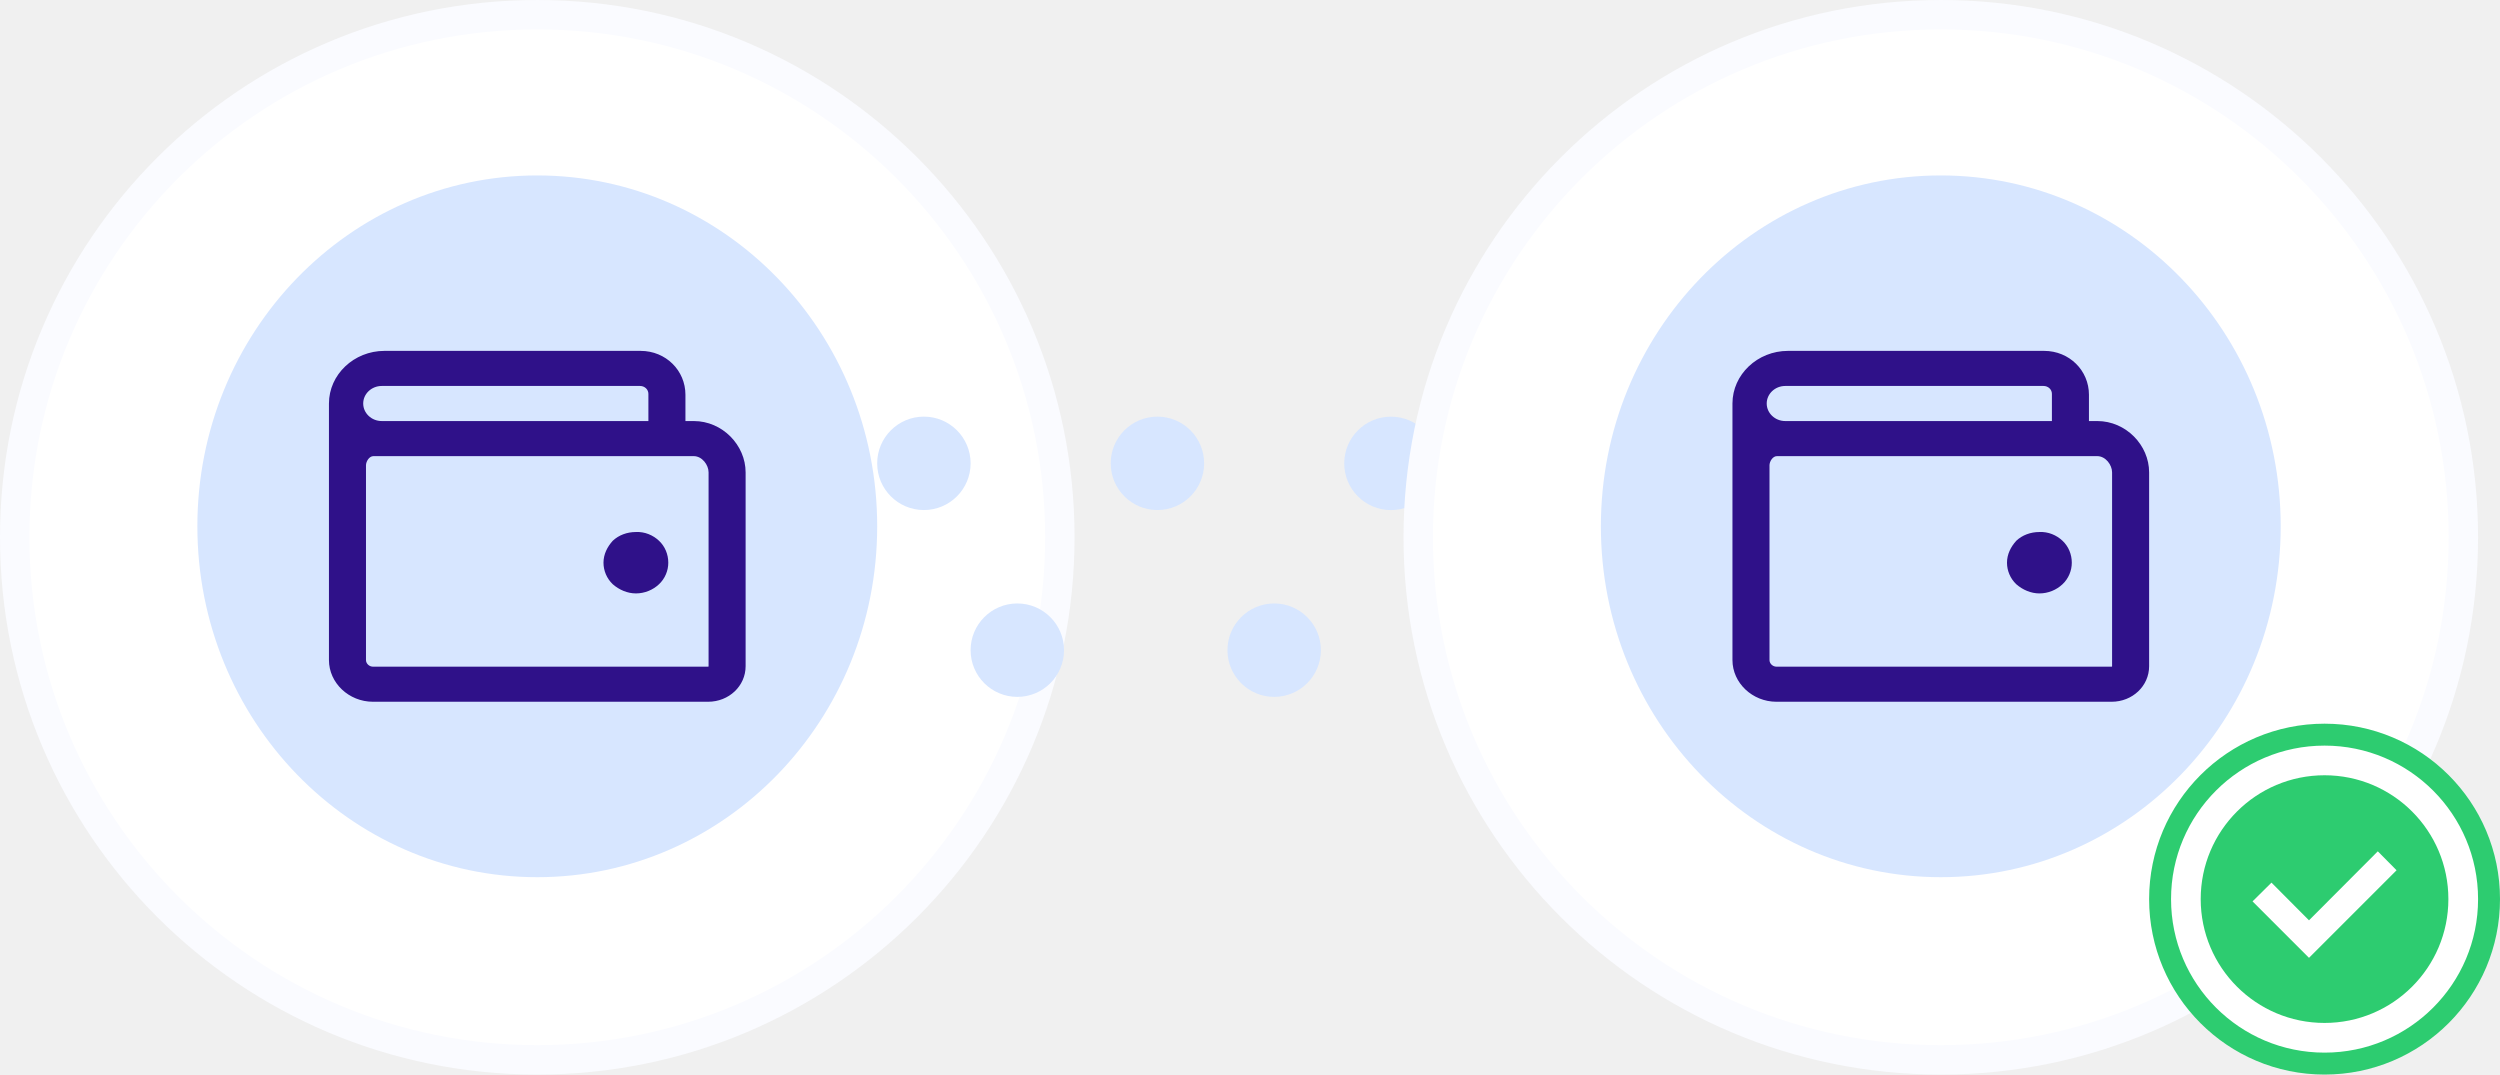
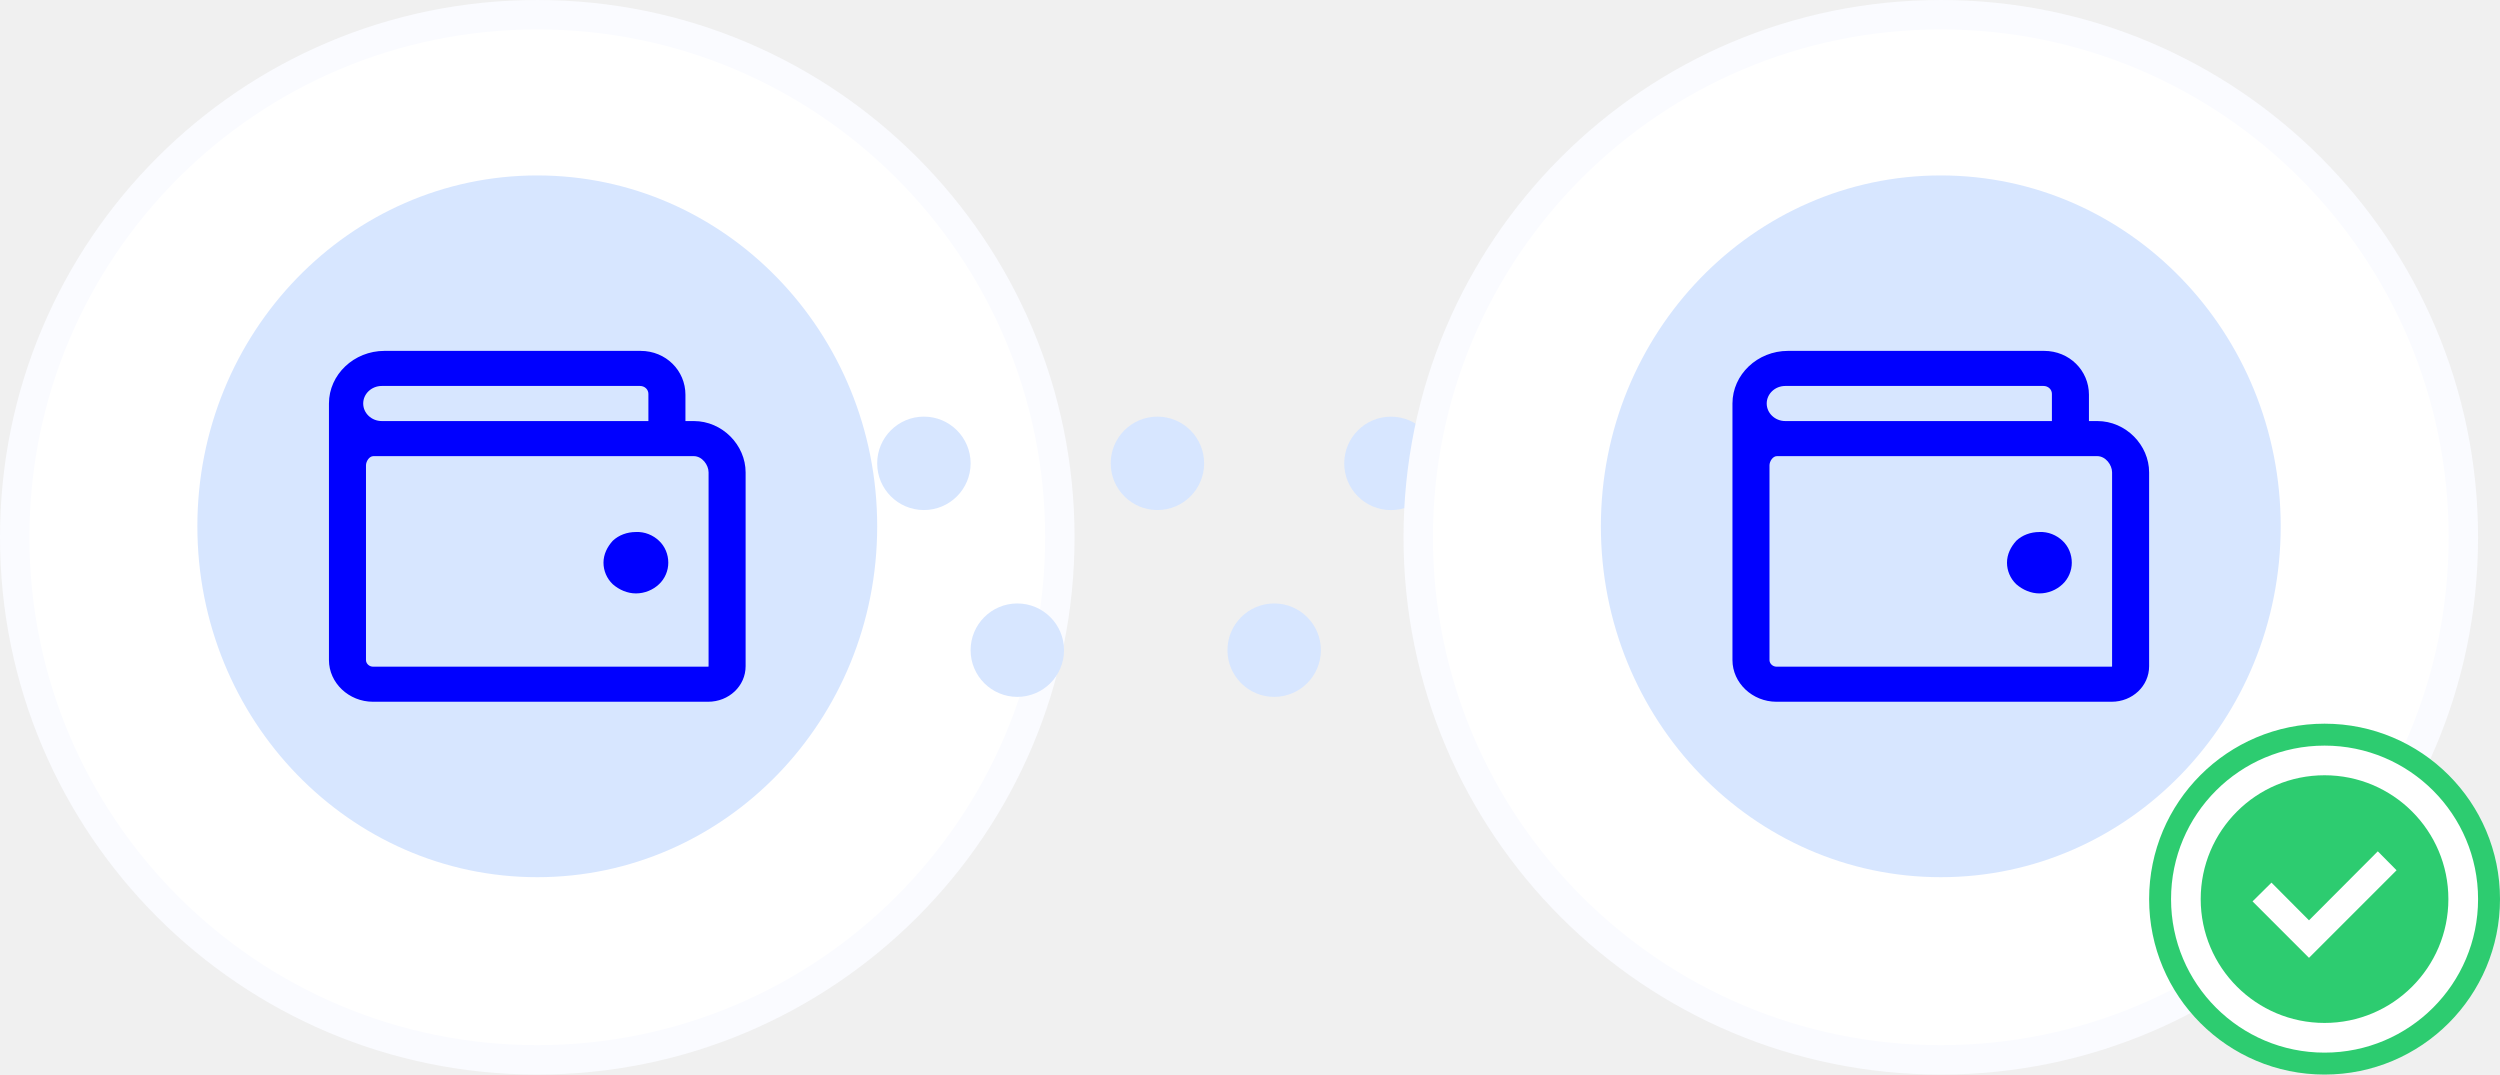
<svg xmlns="http://www.w3.org/2000/svg" width="114" height="49" viewBox="0 0 114 49" fill="none">
  <circle cx="24.5" cy="24.5" r="23.829" fill="white" stroke="#FAFBFF" stroke-width="1.341" />
  <circle r="2.13" transform="matrix(1 0 0 -1 46.3895 29.6477)" fill="#D7E6FF" />
  <circle r="2.13" transform="matrix(1 0 0 -1 58.1023 29.6477)" fill="#D7E6FF" />
  <circle r="2.13" transform="matrix(1 0 0 -1 69.8155 29.6477)" fill="#D7E6FF" />
  <circle r="2.13" transform="matrix(1 0 0 -1 42.1297 21.1281)" fill="#D7E6FF" />
  <circle r="2.13" transform="matrix(1 0 0 -1 52.7784 21.1281)" fill="#D7E6FF" />
  <circle r="2.13" transform="matrix(1 0 0 -1 63.4271 21.1301)" fill="#D7E6FF" />
  <circle r="2.13" transform="matrix(1 0 0 -1 74.075 21.1281)" fill="#D7E6FF" />
  <ellipse cx="24.5" cy="24" rx="15.5" ry="16" fill="#D7E6FF" />
-   <path d="M30.052 24.66C30.327 24.92 30.474 25.28 30.474 25.66C30.474 26.02 30.327 26.38 30.052 26.64C29.778 26.9 29.398 27.06 28.997 27.06C28.617 27.06 28.237 26.9 27.941 26.64C27.667 26.38 27.519 26.02 27.519 25.66C27.519 25.28 27.688 24.94 27.941 24.66C28.216 24.4 28.596 24.26 28.997 24.26C29.398 24.24 29.778 24.4 30.052 24.66V24.66ZM34 21.54V30.38C34 31.28 33.24 32 32.29 32H17.006C15.908 32 15 31.14 15 30.1V18.4C15 17.08 16.14 16 17.533 16H29.208C30.369 16 31.256 16.9 31.256 18V19.2H31.636C32.944 19.2 34 20.3 34 21.54ZM16.562 18.4C16.562 18.84 16.942 19.2 17.407 19.2H29.567V17.96C29.567 17.76 29.398 17.6 29.187 17.6H17.407C16.942 17.6 16.562 17.96 16.562 18.4V18.4ZM32.311 21.54C32.311 21.2 32.016 20.8 31.636 20.8H17.027C16.837 20.8 16.689 21.04 16.689 21.22V30.1C16.689 30.26 16.837 30.4 17.006 30.4H32.29C32.311 30.4 32.311 30.38 32.311 30.38V21.54V21.54Z" fill="#2f1189" />
+   <path d="M30.052 24.66C30.327 24.92 30.474 25.28 30.474 25.66C30.474 26.02 30.327 26.38 30.052 26.64C29.778 26.9 29.398 27.06 28.997 27.06C28.617 27.06 28.237 26.9 27.941 26.64C27.667 26.38 27.519 26.02 27.519 25.66C27.519 25.28 27.688 24.94 27.941 24.66C28.216 24.4 28.596 24.26 28.997 24.26C29.398 24.24 29.778 24.4 30.052 24.66V24.66ZM34 21.54V30.38C34 31.28 33.24 32 32.29 32H17.006C15.908 32 15 31.14 15 30.1V18.4C15 17.08 16.14 16 17.533 16H29.208C30.369 16 31.256 16.9 31.256 18V19.2H31.636C32.944 19.2 34 20.3 34 21.54ZM16.562 18.4C16.562 18.84 16.942 19.2 17.407 19.2H29.567V17.96C29.567 17.76 29.398 17.6 29.187 17.6H17.407C16.942 17.6 16.562 17.96 16.562 18.4V18.4ZM32.311 21.54C32.311 21.2 32.016 20.8 31.636 20.8H17.027C16.837 20.8 16.689 21.04 16.689 21.22V30.1C16.689 30.26 16.837 30.4 17.006 30.4H32.29C32.311 30.4 32.311 30.38 32.311 30.38V21.54V21.54Z" fill="#0000ff" />
  <circle cx="88.5" cy="24.5" r="23.829" fill="white" stroke="#FAFBFF" stroke-width="1.341" />
  <ellipse cx="88.5" cy="24" rx="15.5" ry="16" fill="#D7E6FF" />
-   <path d="M94.052 24.66C94.327 24.92 94.474 25.28 94.474 25.66C94.474 26.02 94.327 26.38 94.052 26.64C93.778 26.9 93.398 27.06 92.997 27.06C92.617 27.06 92.237 26.9 91.941 26.64C91.667 26.38 91.519 26.02 91.519 25.66C91.519 25.28 91.688 24.94 91.941 24.66C92.216 24.4 92.596 24.26 92.997 24.26C93.398 24.24 93.778 24.4 94.052 24.66V24.66ZM98 21.54V30.38C98 31.28 97.24 32 96.29 32H81.006C79.908 32 79 31.14 79 30.1V18.4C79 17.08 80.14 16 81.533 16H93.208C94.369 16 95.256 16.9 95.256 18V19.2H95.636C96.944 19.2 98 20.3 98 21.54ZM80.562 18.4C80.562 18.84 80.942 19.2 81.407 19.2H93.567V17.96C93.567 17.76 93.398 17.6 93.187 17.6H81.407C80.942 17.6 80.562 17.96 80.562 18.4V18.4ZM96.311 21.54C96.311 21.2 96.016 20.8 95.636 20.8H81.027C80.837 20.8 80.689 21.04 80.689 21.22V30.1C80.689 30.26 80.837 30.4 81.006 30.4H96.29C96.311 30.4 96.311 30.38 96.311 30.38V21.54V21.54Z" fill="#2f1189" />
+   <path d="M94.052 24.66C94.327 24.92 94.474 25.28 94.474 25.66C94.474 26.02 94.327 26.38 94.052 26.64C93.778 26.9 93.398 27.06 92.997 27.06C92.617 27.06 92.237 26.9 91.941 26.64C91.667 26.38 91.519 26.02 91.519 25.66C91.519 25.28 91.688 24.94 91.941 24.66C92.216 24.4 92.596 24.26 92.997 24.26C93.398 24.24 93.778 24.4 94.052 24.66V24.66ZM98 21.54V30.38C98 31.28 97.24 32 96.29 32H81.006C79.908 32 79 31.14 79 30.1V18.4C79 17.08 80.14 16 81.533 16H93.208C94.369 16 95.256 16.9 95.256 18V19.2H95.636C96.944 19.2 98 20.3 98 21.54ZM80.562 18.4C80.562 18.84 80.942 19.2 81.407 19.2H93.567V17.96C93.567 17.76 93.398 17.6 93.187 17.6H81.407C80.942 17.6 80.562 17.96 80.562 18.4V18.4ZM96.311 21.54C96.311 21.2 96.016 20.8 95.636 20.8H81.027C80.837 20.8 80.689 21.04 80.689 21.22V30.1C80.689 30.26 80.837 30.4 81.006 30.4H96.29C96.311 30.4 96.311 30.38 96.311 30.38V21.54V21.54Z" fill="#0000ff" />
  <circle cx="106" cy="41" r="7.5" fill="white" stroke="#2DCC70" />
  <path d="M100.352 40.999C100.352 44.117 102.881 46.646 105.999 46.646C109.118 46.646 111.646 44.117 111.646 40.999C111.646 37.88 109.118 35.352 105.999 35.352C102.881 35.352 100.352 37.88 100.352 40.999Z" fill="#2DCC70" />
  <path d="M109.283 39.684L108.428 38.82L105.29 41.967L103.579 40.248L102.716 41.103L104.434 42.822L105.29 43.677L109.283 39.684V39.684Z" fill="white" />
</svg>
